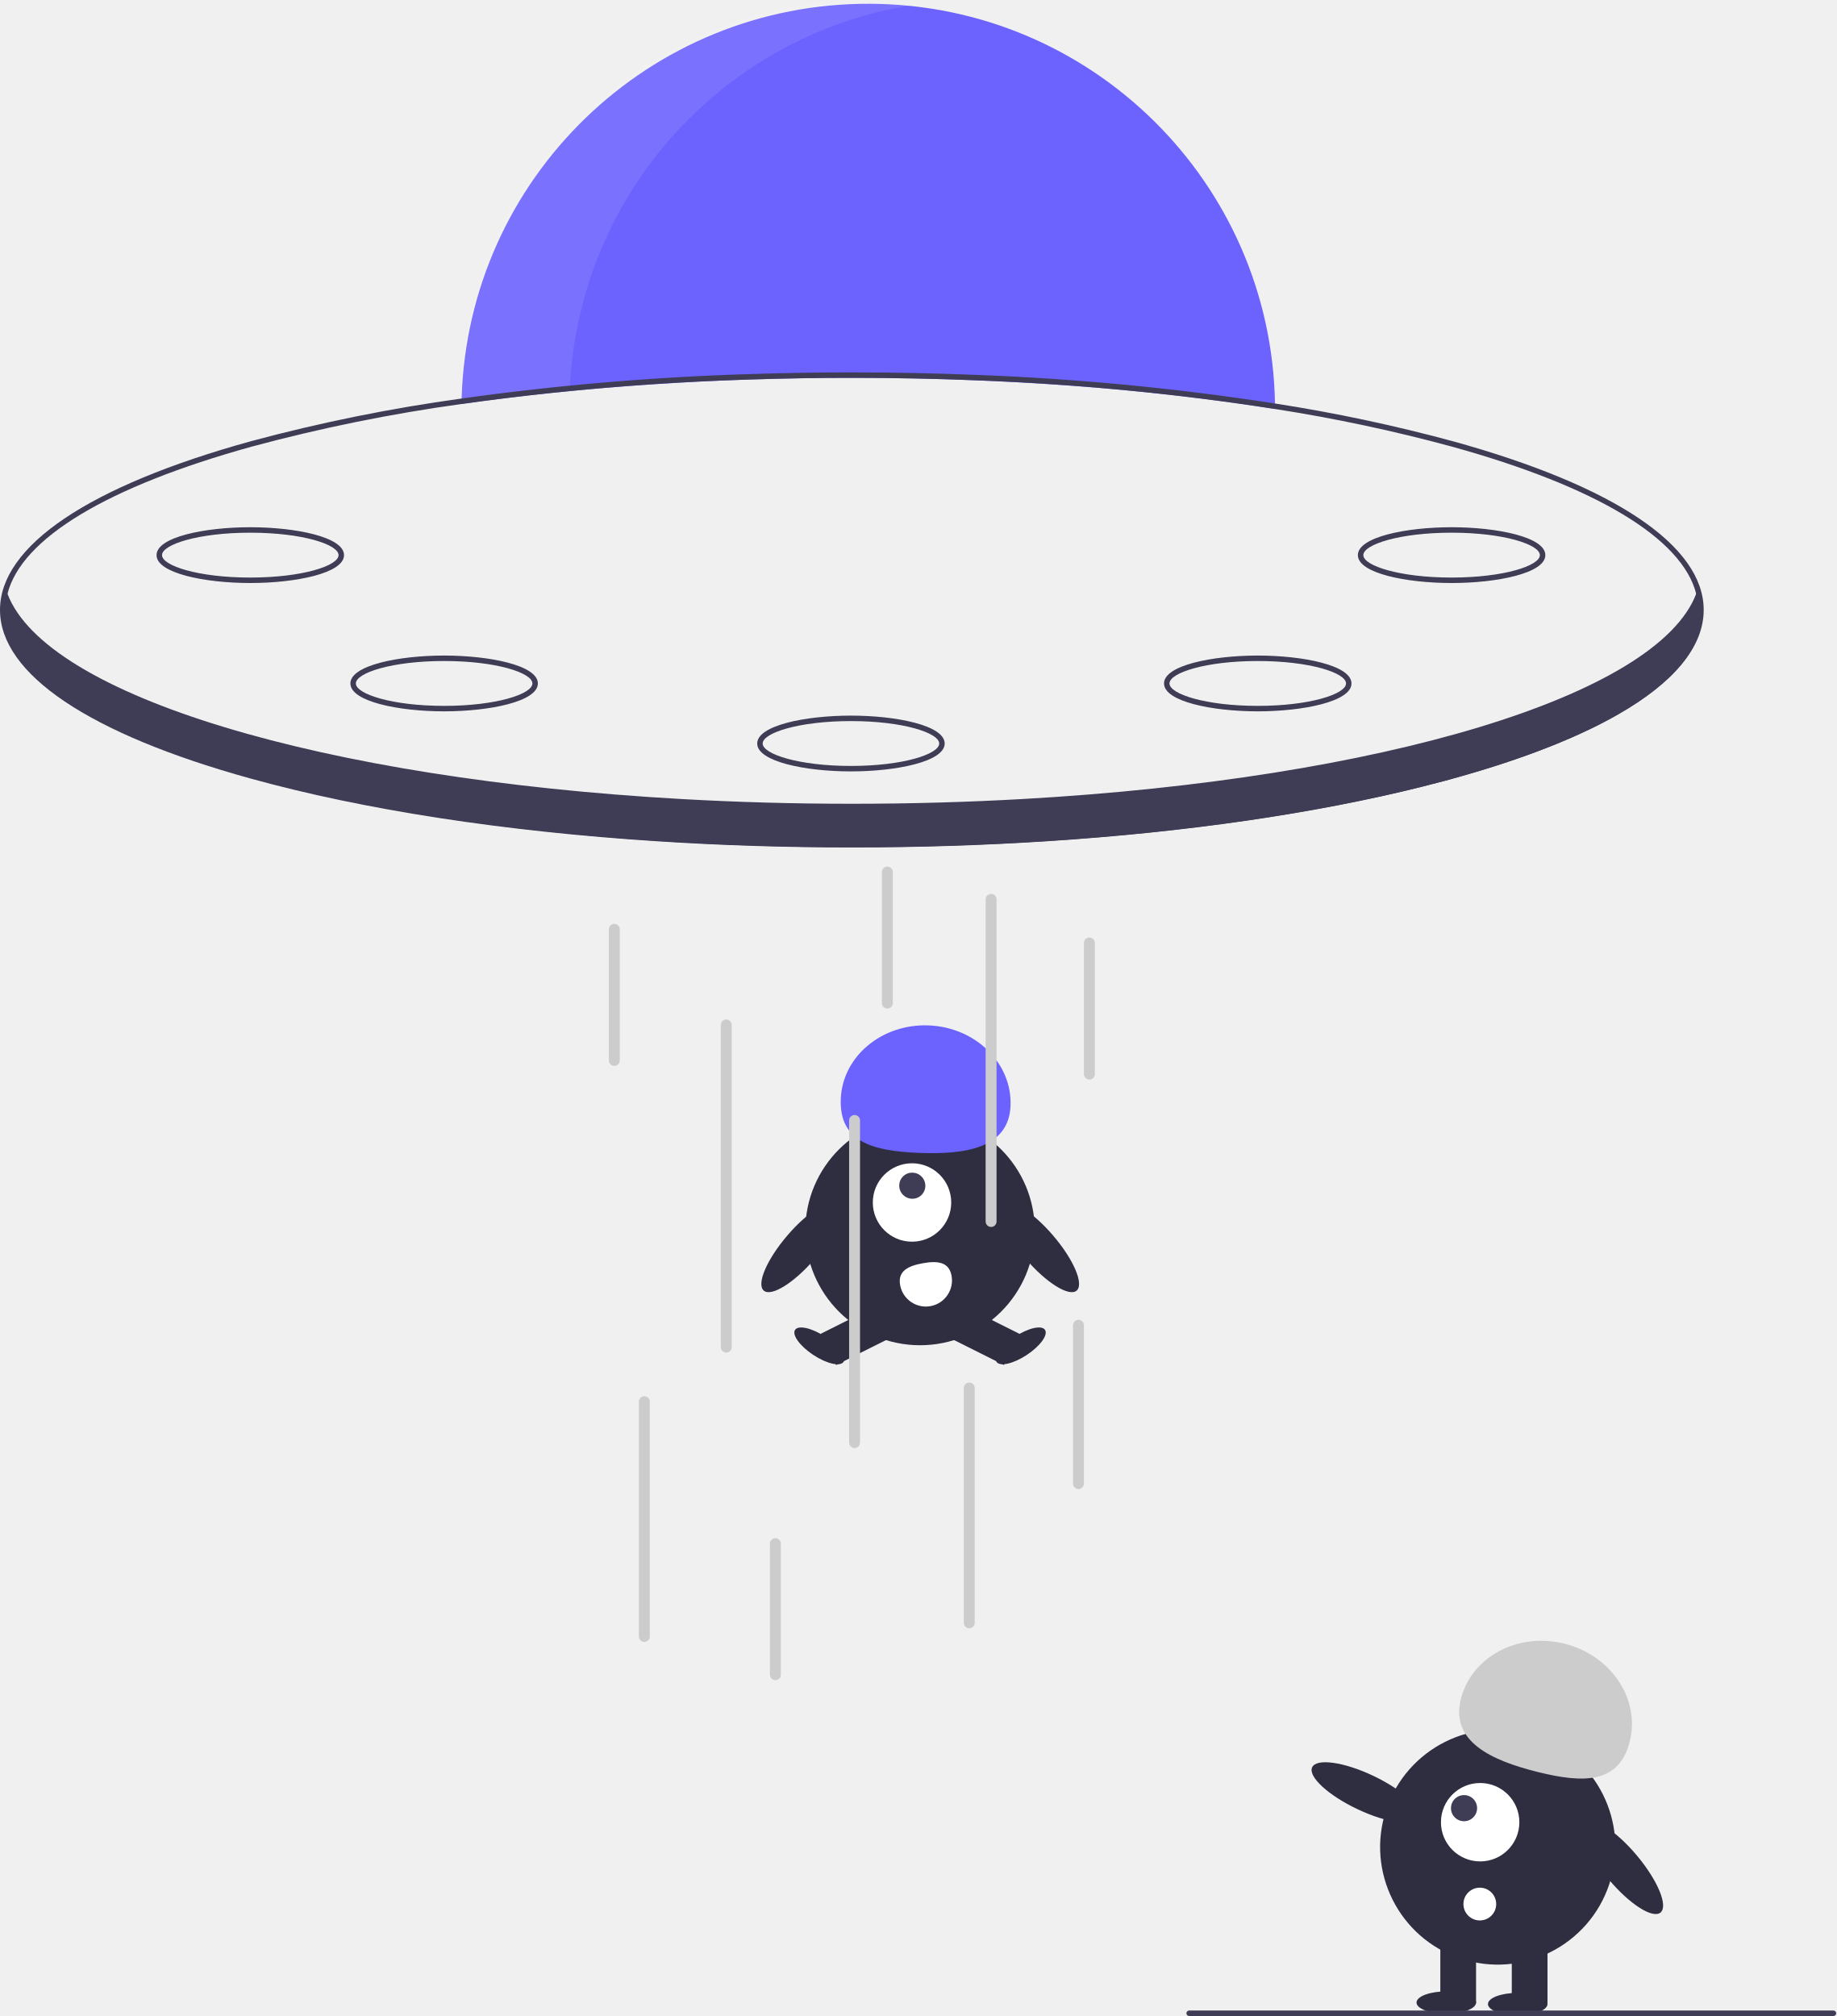
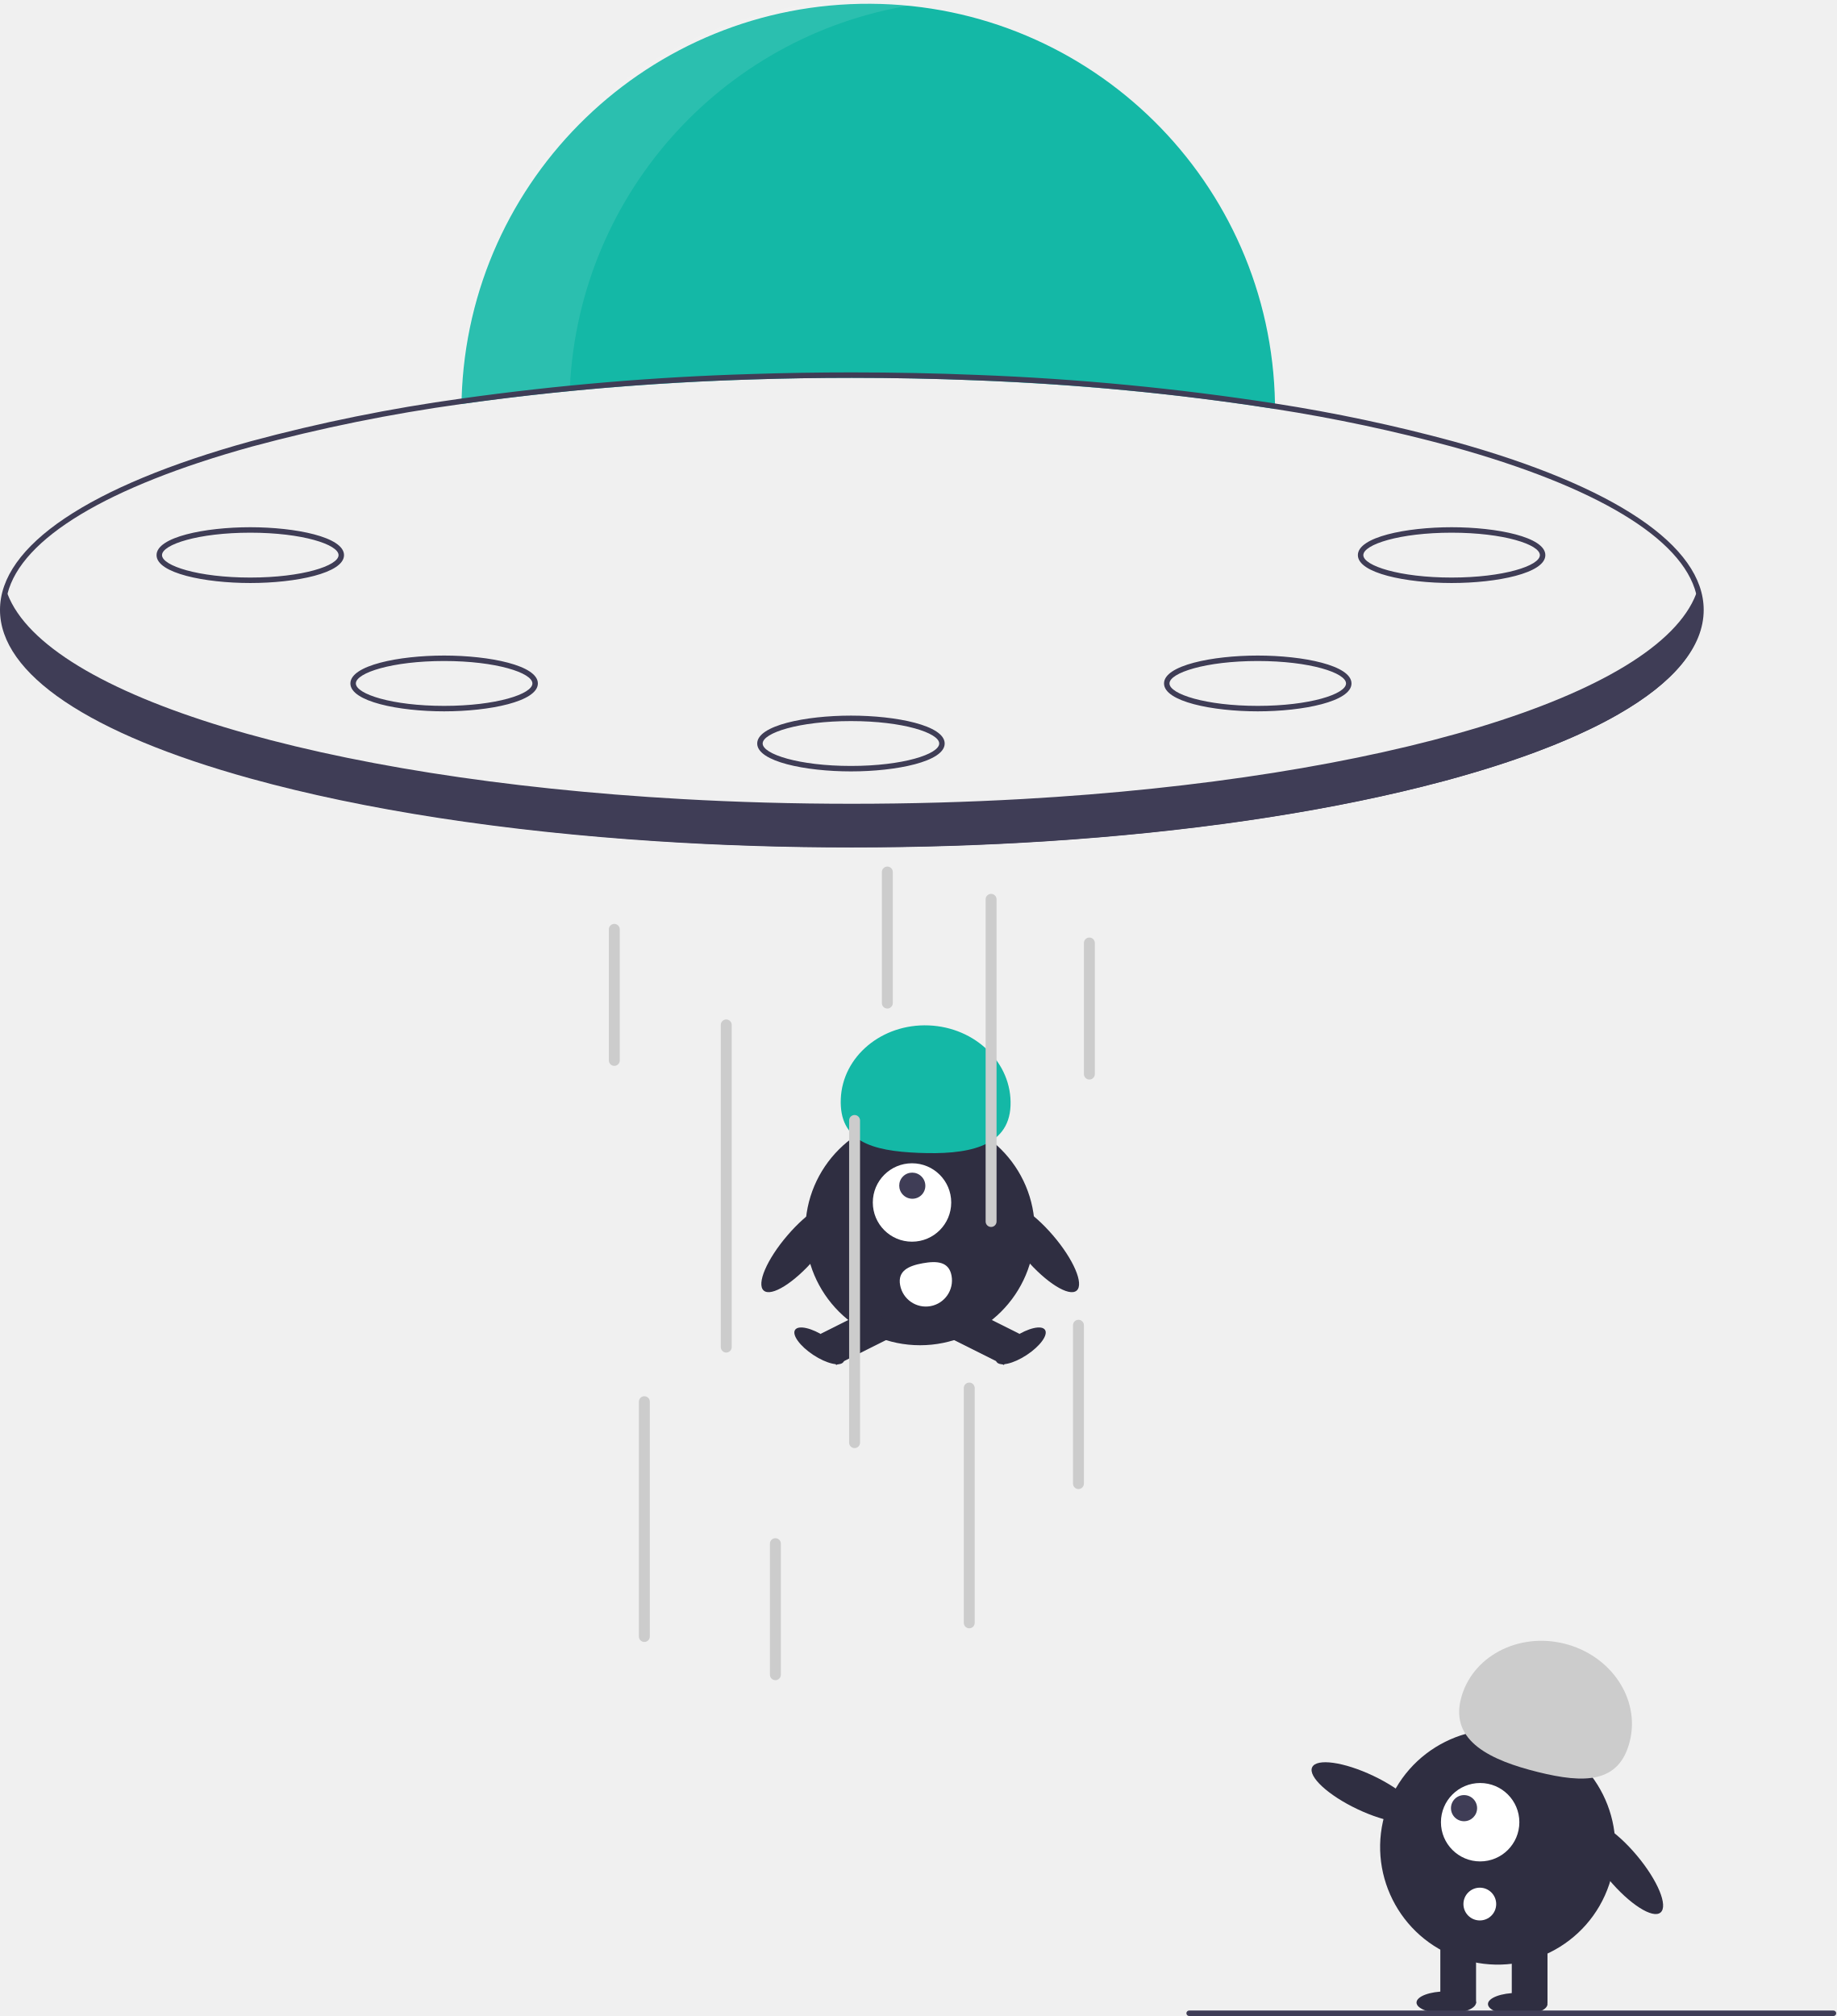
<svg xmlns="http://www.w3.org/2000/svg" data-name="Layer 1" width="672.532" height="738.394" viewBox="0 0 672.532 738.394">
-   <path d="M730.734,230.607c-46.62-7.44-99.71-11.41-155-11.41-50.6,0-99.35,3.32-142.98,9.58.01-.67.02-1.34.05-2.01a148.999,148.999,0,0,1,297.91,1.82C730.724,229.267,730.734,229.937,730.734,230.607Z" transform="translate(-263.7342 -80.80301)" fill="#6c63ff" />
+   <path d="M730.734,230.607c-46.62-7.44-99.71-11.41-155-11.41-50.6,0-99.35,3.32-142.98,9.58.01-.67.02-1.34.05-2.01a148.999,148.999,0,0,1,297.91,1.82C730.724,229.267,730.734,229.937,730.734,230.607Z" transform="translate(-263.7342 -80.80301)" fill="#14b8a6" />
  <g opacity="0.1">
    <path d="M601.285,82.144A149.047,149.047,0,0,0,432.353,225.373c-.03.67-.04,1.34-.05,2.01,12.962-1.86,26.385-3.454,40.165-4.784A149.022,149.022,0,0,1,601.285,82.144Z" transform="translate(-263.7342 -80.80301)" fill="#fff" />
  </g>
  <path d="M795.914,242.427a600.121,600.121,0,0,0-65.2-13.84,943.364,943.364,0,0,0-108.74-10.45c-15.17-.62-30.62-.94-46.24-.94-12.38,0-24.66.2-36.77.6a973.29,973.29,0,0,0-106.16,8.97,624.292,624.292,0,0,0-77.25,15.66c-59.21,16.37-91.82,38.31-91.82,61.77s32.61,45.4,91.82,61.77c41.64,11.52,92.98,19.37,148.92,22.97,23.09,1.5,46.96,2.26,71.26,2.26,24.38,0,48.33-.77,71.49-2.27,50.91-3.29,98.01-10.1,137.43-20,.21-.06.41-.11.62-.16,2.66-.66,5.28-1.35,7.87-2.04.93-.26,1.85-.51,2.77-.76a.978.978,0,0,1,.16-.05c.88-.24,1.75-.49,2.62-.73,1.74-.5,3.46-.99,5.15-1.5.08-.02.15-.04.22-.06,1.47-.44,2.91-.88,4.34-1.32,1.17-.37,2.33-.73,3.48-1.1q1.261-.405,2.49-.81c.6-.2,1.19-.39,1.77-.59.79-.26,1.58-.53,2.36-.8.33-.11.66-.22.98-.34.75-.25,1.48-.51,2.21-.77.79-.28,1.58-.57,2.36-.85.65-.23,1.3-.47,1.94-.71.54-.21,1.07-.41,1.61-.61,1.47-.55,2.91-1.12,4.33-1.68.71-.29,1.42-.57,2.12-.86.69-.28,1.39-.57,2.07-.86q1.679-.705,3.3-1.41c.52-.24,1.05-.47,1.56-.69.39-.18.77-.35,1.16-.53.28-.12.56-.25.83-.38,1.01-.46,2.01-.93,2.99-1.4q5.64-2.7,10.53-5.52c20.45-11.71,31.24-24.7,31.24-38.2C887.734,280.737,855.124,258.797,795.914,242.427Zm-.54,121.62c-41.69,11.53-93.17,19.38-149.26,22.95-22.81,1.45-46.39,2.2-70.38,2.2-23.91,0-47.41-.74-70.15-2.19-56.18-3.56-107.74-11.41-149.49-22.96-58.27-16.12-90.36-37.37-90.36-59.85a24.118,24.118,0,0,1,.74-5.89c5.1-20.28,36.47-39.26,89.62-53.96a623.806,623.806,0,0,1,76.66-15.57,976.027,976.027,0,0,1,106.8-9q17.881-.585,36.18-.58c15.41,0,30.65.31,45.63.91a941.367,941.367,0,0,1,109.37,10.5A598.858,598.858,0,0,1,795.374,244.347c53.14,14.7,84.5,33.67,89.61,53.94a23.822,23.822,0,0,1,.75,5.91C885.734,326.677,853.644,347.927,795.374,364.047Z" transform="translate(-263.7342 -80.80301)" fill="#3f3d56" />
  <path d="M887.164,305.107c0,13.36-11.01,26-30.67,37.29-3.27,1.88-6.79,3.72-10.53,5.52-.98.47-1.98.94-2.99,1.4-.27.13-.55.26-.83.38-.39.18-.77.35-1.16.53-.51.22-1.04.45-1.56.69q-1.62.705-3.3,1.41c-.68.29-1.38.58-2.07.86-.7.29-1.41.57-2.12.86-1.42.56-2.86,1.13-4.33,1.68-.54.2-1.07.4-1.61.61-.64.24-1.29.48-1.94.71-.78.28-1.57.57-2.36.85-.73.26-1.46.52-2.21.77-.32.12-.65.23-.98.34-.78.27-1.57.54-2.36.8-.58.2-1.17.39-1.77.59q-1.23.405-2.49.81c-1.15.37-2.31.73-3.48,1.1-1.43.44-2.87.88-4.34,1.32-.07.02-.14.04-.22.06-1.69.51-3.41,1-5.15,1.5-.87.24-1.74.49-2.62.73a.978.978,0,0,0-.16.05c-.92.25-1.84.5-2.77.76-2.58.68-5.21,1.37-7.87,2.04-.21.05-.41.1-.62.16-38.35,9.58-85.4,16.56-137.47,19.93-22.81,1.47-46.59,2.25-71.02,2.25-24.65,0-48.63-.79-71.62-2.29-137.24-8.95-239.38-43.03-239.38-83.71a25.072,25.072,0,0,1,1.12-7.3c.06.17.12.33.19.5,14.27,37.48,115.54,67.77,246.94,75.16,20.13,1.14,40.98,1.73,62.32,1.73,21.43,0,42.36-.6,62.57-1.74,131.29-7.42,232.46-37.72,246.68-75.17q.36-.9.63-1.8A25.305,25.305,0,0,1,887.164,305.107Z" transform="translate(-263.7342 -80.80301)" fill="#3f3d56" />
  <path d="M355.404,294.343c-16.643,0-34.331-3.581-34.331-10.217s17.688-10.217,34.331-10.217,34.331,3.581,34.331,10.217S372.046,294.343,355.404,294.343Zm0-18.434c-19.053,0-32.331,4.331-32.331,8.217s13.278,8.217,32.331,8.217,32.331-4.331,32.331-8.217S374.457,275.909,355.404,275.909Z" transform="translate(-263.7342 -80.80301)" fill="#3f3d56" />
  <path d="M426.403,341.343c-16.643,0-34.331-3.581-34.331-10.217s17.688-10.217,34.331-10.217c16.643,0,34.331,3.581,34.331,10.217S443.046,341.343,426.403,341.343Zm0-18.434c-19.053,0-32.331,4.331-32.331,8.217s13.278,8.217,32.331,8.217,32.331-4.331,32.331-8.217S445.456,322.909,426.403,322.909Z" transform="translate(-263.7342 -80.80301)" fill="#3f3d56" />
  <path d="M795.403,294.343c-16.643,0-34.331-3.581-34.331-10.217s17.688-10.217,34.331-10.217c16.643,0,34.331,3.581,34.331,10.217S812.046,294.343,795.403,294.343Zm0-18.434c-19.053,0-32.331,4.331-32.331,8.217s13.278,8.217,32.331,8.217,32.331-4.331,32.331-8.217S814.456,275.909,795.403,275.909Z" transform="translate(-263.7342 -80.80301)" fill="#3f3d56" />
  <path d="M724.403,341.343c-16.643,0-34.331-3.581-34.331-10.217s17.688-10.217,34.331-10.217c16.643,0,34.331,3.581,34.331,10.217S741.046,341.343,724.403,341.343Zm0-18.434c-19.053,0-32.331,4.331-32.331,8.217s13.278,8.217,32.331,8.217,32.331-4.331,32.331-8.217S743.456,322.909,724.403,322.909Z" transform="translate(-263.7342 -80.80301)" fill="#3f3d56" />
  <path d="M575.403,363.343c-16.643,0-34.331-3.581-34.331-10.217s17.688-10.217,34.331-10.217c16.643,0,34.331,3.581,34.331,10.217S592.046,363.343,575.403,363.343Zm0-18.434c-19.053,0-32.331,4.331-32.331,8.217s13.278,8.217,32.331,8.217,32.331-4.331,32.331-8.217S594.456,344.909,575.403,344.909Z" transform="translate(-263.7342 -80.80301)" fill="#3f3d56" />
  <circle cx="336.978" cy="450.704" r="42.012" fill="#2f2e41" />
  <rect x="565.937" y="563.554" width="22.868" height="12.763" transform="translate(-457.8202 238.0583) rotate(-26.60099)" fill="#2f2e41" />
  <ellipse cx="563.82" cy="573.748" rx="3.989" ry="10.636" transform="translate(-489.2755 647.8291) rotate(-56.60122)" fill="#2f2e41" />
  <rect x="617.672" y="558.502" width="12.763" height="22.868" transform="translate(-428.7216 791.9256) rotate(-63.39901)" fill="#2f2e41" />
  <ellipse cx="637.604" cy="573.748" rx="10.636" ry="3.989" transform="translate(-474.2674 364.9233) rotate(-33.39878)" fill="#2f2e41" />
  <circle cx="334.037" cy="440.428" r="14.359" fill="#fff" />
  <ellipse cx="597.87" cy="515.084" rx="4.766" ry="4.8" transform="translate(-452.8417 492.8192) rotate(-45)" fill="#3f3d56" />
-   <path d="M633.854,485.802c.632-15.554-12.773-28.728-29.941-29.425s-31.597,11.346-32.229,26.9,11.302,19.087,28.47,19.785S633.222,501.356,633.854,485.802Z" transform="translate(-263.7342 -80.80301)" fill="#6c63ff" />
+   <path d="M633.854,485.802c.632-15.554-12.773-28.728-29.941-29.425s-31.597,11.346-32.229,26.9,11.302,19.087,28.47,19.785S633.222,501.356,633.854,485.802Z" transform="translate(-263.7342 -80.80301)" fill="#14b8a6" />
  <ellipse cx="644.388" cy="537.568" rx="6.594" ry="21.006" transform="translate(-458.4377 468.6175) rotate(-40.64516)" fill="#2f2e41" />
  <ellipse cx="557.154" cy="537.568" rx="21.006" ry="6.594" transform="translate(-477.3791 529.3527) rotate(-49.35484)" fill="#2f2e41" />
  <path d="M612.251,548.064a9.572,9.572,0,0,1-18.835,3.429l-.003-.018c-.942-5.202,3.08-7.043,8.283-7.985S611.309,542.862,612.251,548.064Z" transform="translate(-263.7342 -80.80301)" fill="#fff" />
  <path d="M529.734,576.197a2,2,0,0,1-2-2v-118a2,2,0,0,1,4,0v118A2,2,0,0,1,529.734,576.197Z" transform="translate(-263.7342 -80.80301)" fill="#ccc" />
  <path d="M499.734,682.197a2,2,0,0,1-2-2v-86a2,2,0,1,1,4,0v86A2,2,0,0,1,499.734,682.197Z" transform="translate(-263.7342 -80.80301)" fill="#ccc" />
  <path d="M576.734,611.197a2,2,0,0,1-2-2v-118a2,2,0,1,1,4,0v118A2,2,0,0,1,576.734,611.197Z" transform="translate(-263.7342 -80.80301)" fill="#ccc" />
  <path d="M547.734,696.197a2,2,0,0,1-2-2v-48a2,2,0,1,1,4,0v48A2,2,0,0,1,547.734,696.197Z" transform="translate(-263.7342 -80.80301)" fill="#ccc" />
  <path d="M588.734,450.197a2,2,0,0,1-2-2v-48a2,2,0,0,1,4,0v48A2,2,0,0,1,588.734,450.197Z" transform="translate(-263.7342 -80.80301)" fill="#ccc" />
  <path d="M488.734,471.197a2,2,0,0,1-2-2v-48a2,2,0,0,1,4,0v48A2,2,0,0,1,488.734,471.197Z" transform="translate(-263.7342 -80.80301)" fill="#ccc" />
  <path d="M662.734,476.197a2,2,0,0,1-2-2v-48a2,2,0,1,1,4,0v48A2,2,0,0,1,662.734,476.197Z" transform="translate(-263.7342 -80.80301)" fill="#ccc" />
  <path d="M658.734,626.197a2,2,0,0,1-2-2v-58a2,2,0,1,1,4,0v58A2,2,0,0,1,658.734,626.197Z" transform="translate(-263.7342 -80.80301)" fill="#ccc" />
  <path d="M618.734,677.197a2,2,0,0,1-2-2v-86a2,2,0,1,1,4,0v86A2,2,0,0,1,618.734,677.197Z" transform="translate(-263.7342 -80.80301)" fill="#ccc" />
  <path d="M626.734,530.197a2,2,0,0,1-2-2v-118a2,2,0,1,1,4,0v118A2,2,0,0,1,626.734,530.197Z" transform="translate(-263.7342 -80.80301)" fill="#ccc" />
  <ellipse cx="858.104" cy="764.783" rx="6.76" ry="21.534" transform="translate(-554.5318 648.4649) rotate(-39.93837)" fill="#2f2e41" />
  <circle cx="812.297" cy="757.305" r="43.067" transform="translate(-426.7515 1207.633) rotate(-71.56505)" fill="#2f2e41" />
  <rect x="553.707" y="710.302" width="13.084" height="23.442" fill="#2f2e41" />
  <rect x="527.54" y="710.302" width="13.084" height="23.442" fill="#2f2e41" />
  <ellipse cx="555.888" cy="734.016" rx="10.903" ry="4.089" fill="#2f2e41" />
  <ellipse cx="529.72" cy="733.471" rx="10.903" ry="4.089" fill="#2f2e41" />
  <path d="M798.774,703.169c3.846-15.487,20.821-24.601,37.915-20.356s27.834,20.24,23.989,35.727-16.604,15.537-33.698,11.292S794.928,718.656,798.774,703.169Z" transform="translate(-263.7342 -80.80301)" fill="#ccc" />
  <ellipse cx="763.788" cy="737.322" rx="6.76" ry="21.534" transform="translate(-493.4425 1030.659) rotate(-64.62574)" fill="#2f2e41" />
  <circle cx="542.124" cy="667.415" r="14.359" fill="#fff" />
  <circle cx="536.222" cy="662.268" r="4.786" fill="#3f3d56" />
  <circle cx="542" cy="697.394" r="6" fill="#fff" />
  <path d="M935.266,819.197h-236a1,1,0,0,1,0-2h236a1,1,0,0,1,0,2Z" transform="translate(-263.7342 -80.80301)" fill="#3f3d56" />
</svg>
